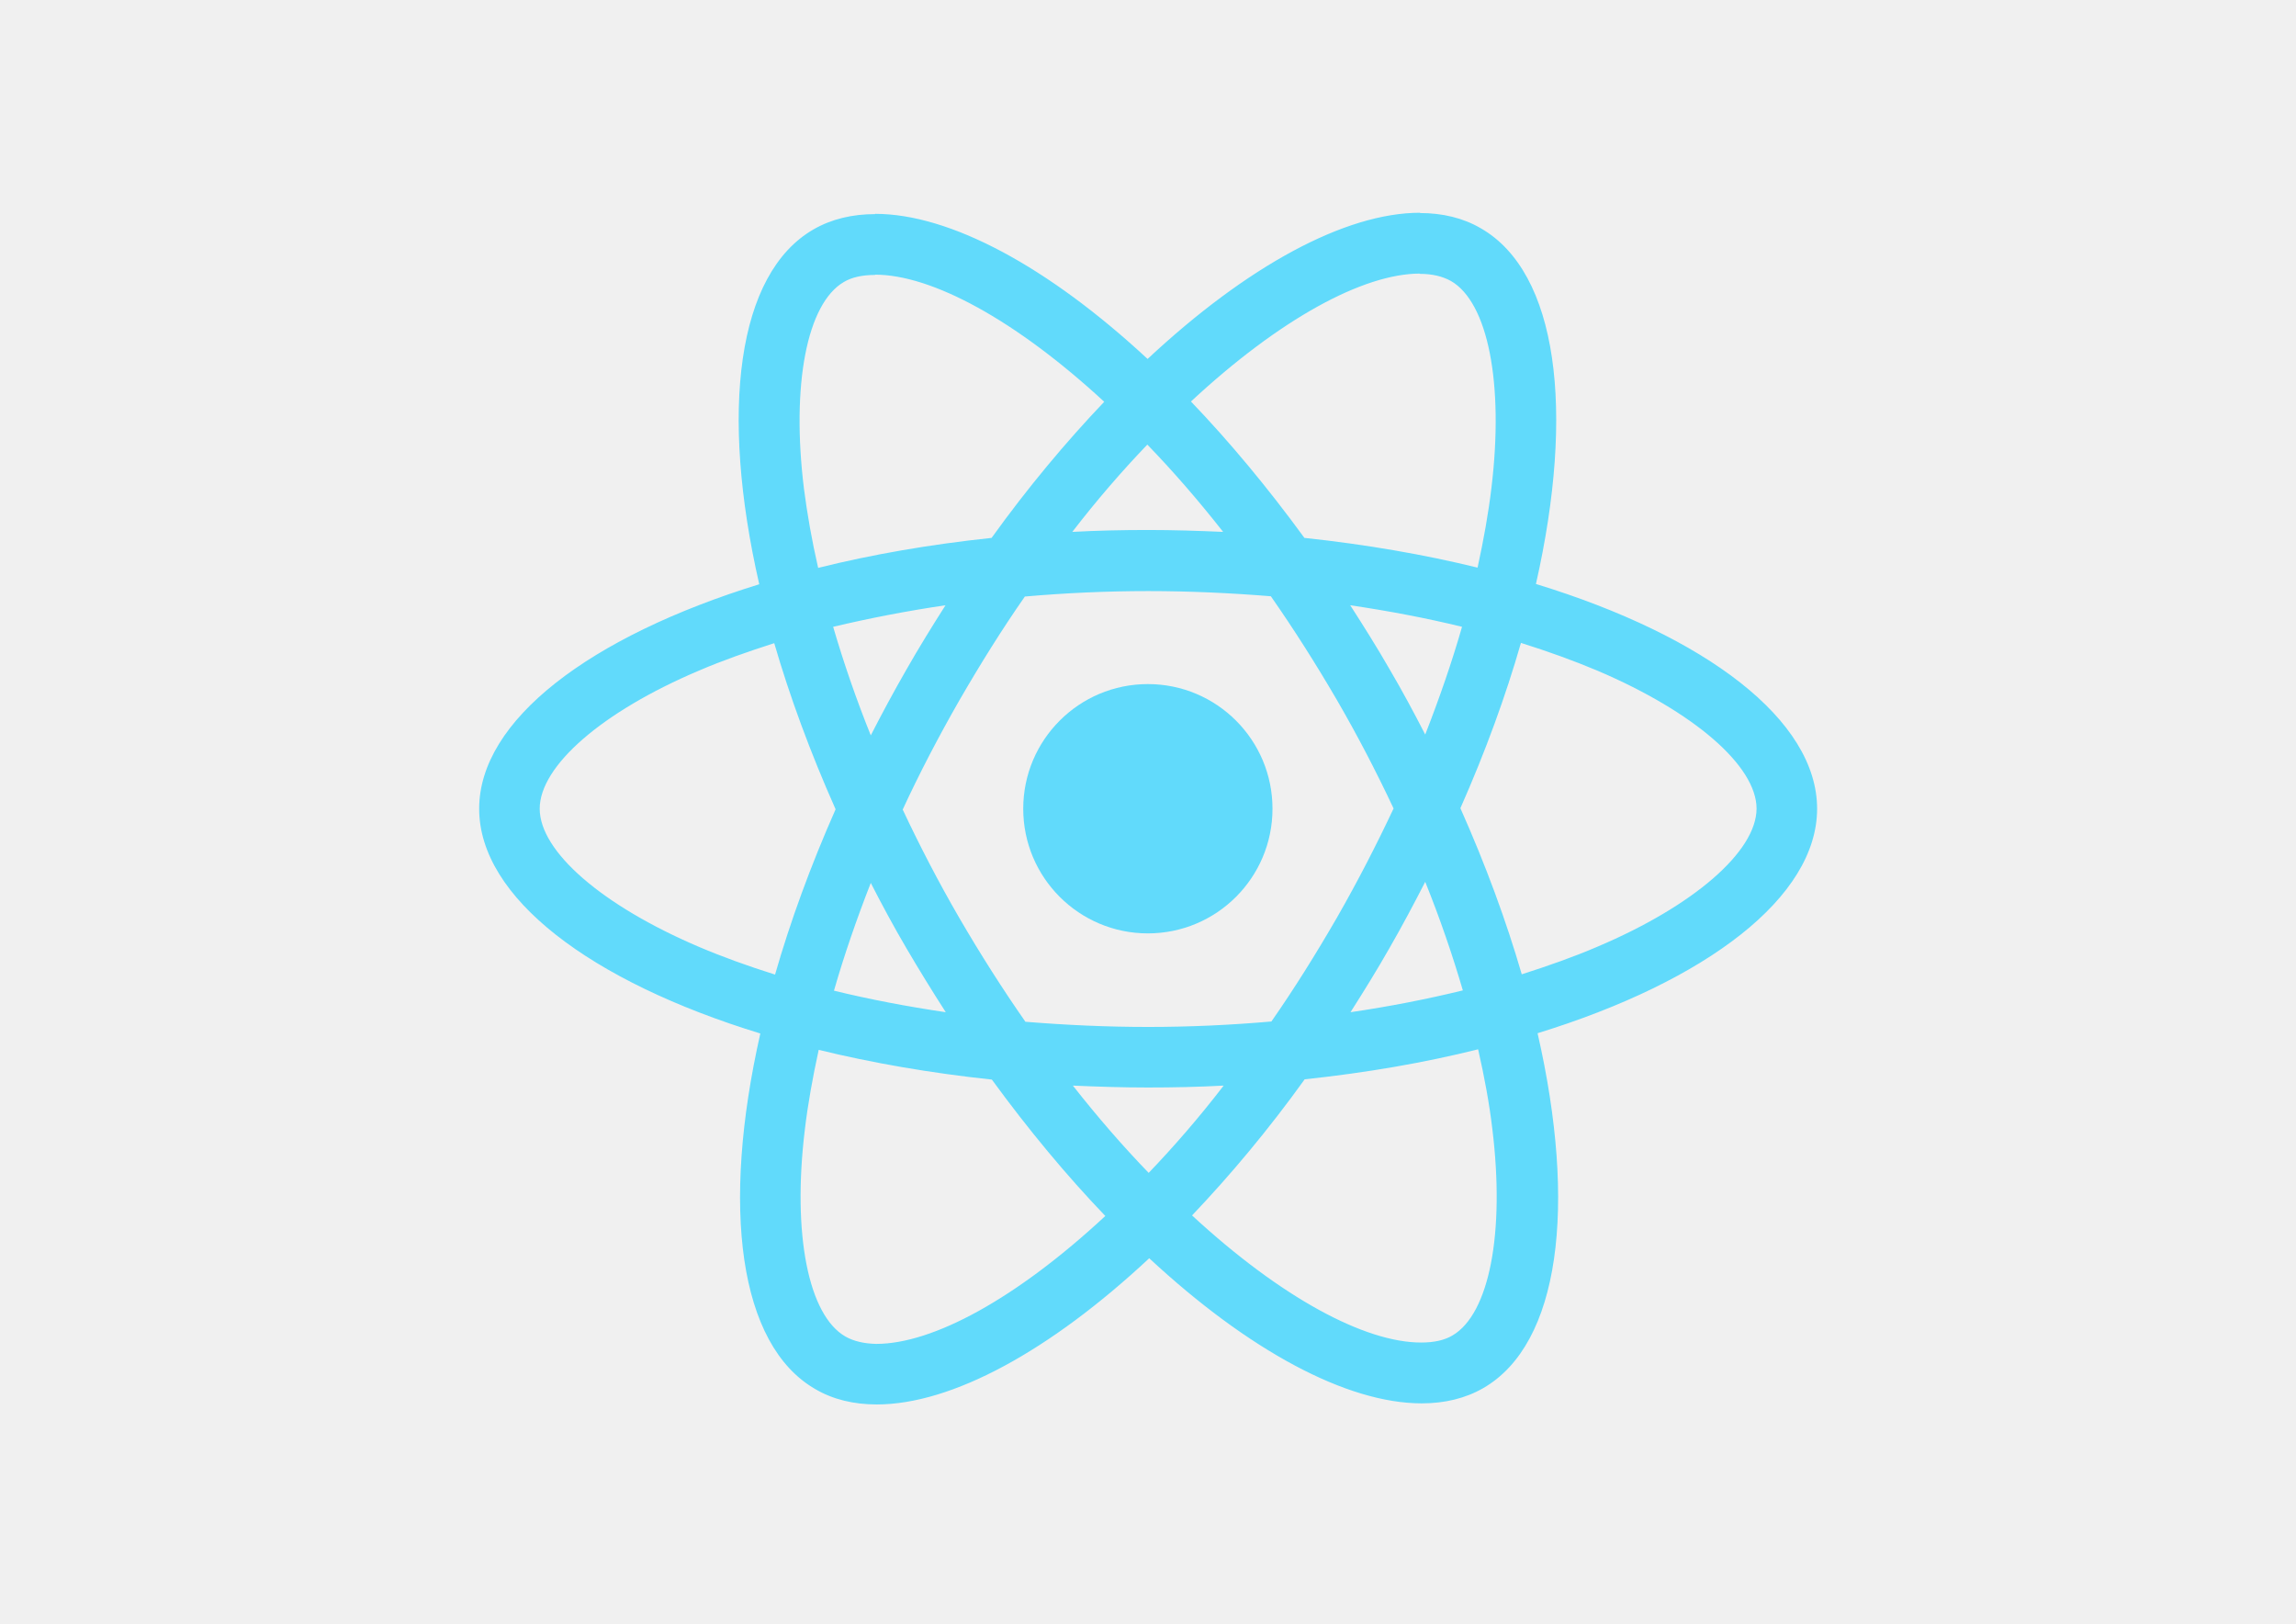
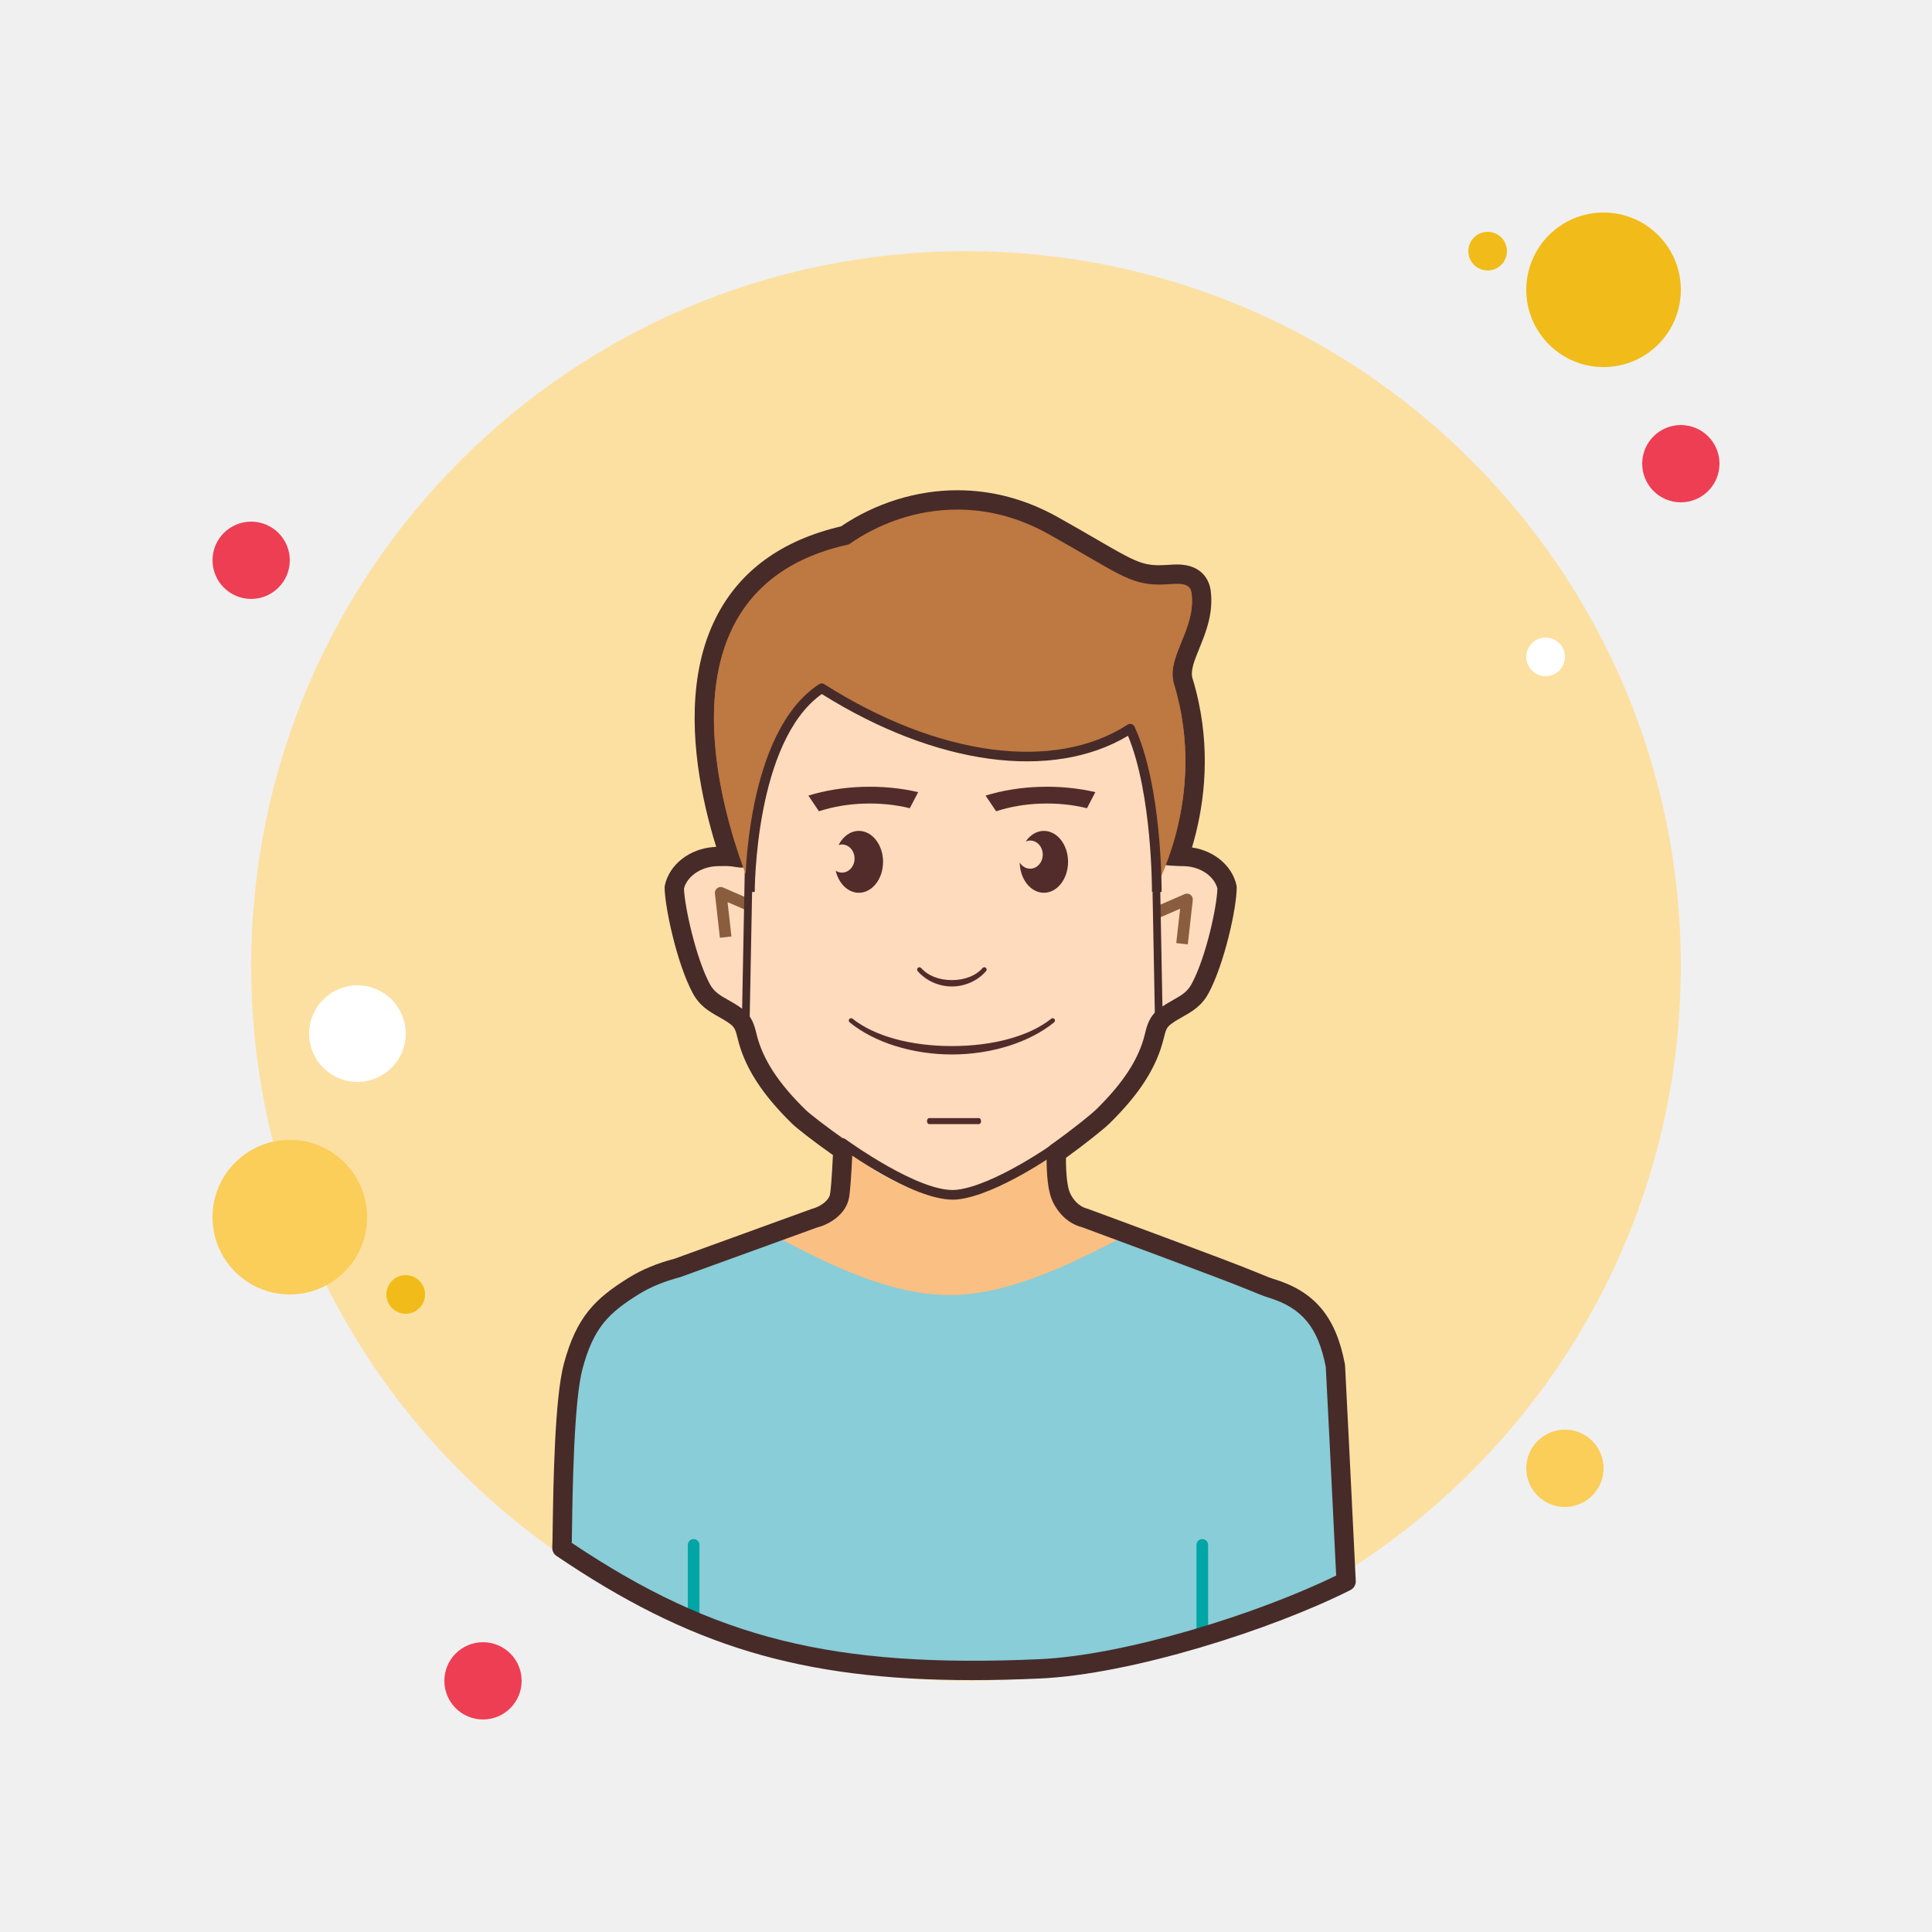
- <svg xmlns="http://www.w3.org/2000/svg" viewBox="0 0 841.9 595.3">
-   <g fill="#61DAFB">
-     <path d="M666.3 296.5c0-32.5-40.7-63.3-103.1-82.4 14.4-63.6 8-114.2-20.2-130.4-6.5-3.8-14.1-5.6-22.4-5.6v22.3c4.6 0 8.3.9 11.4 2.6 13.6 7.8 19.5 37.5 14.9 75.7-1.1 9.4-2.9 19.3-5.1 29.4-19.6-4.8-41-8.5-63.5-10.9-13.5-18.5-27.5-35.3-41.6-50 32.6-30.3 63.2-46.9 84-46.9V78c-27.5 0-63.5 19.6-99.9 53.6-36.4-33.8-72.4-53.2-99.9-53.2v22.3c20.7 0 51.4 16.5 84 46.6-14 14.7-28 31.4-41.3 49.9-22.6 2.4-44 6.1-63.6 11-2.3-10-4-19.7-5.2-29-4.7-38.2 1.1-67.9 14.6-75.8 3-1.8 6.9-2.6 11.5-2.6V78.5c-8.4 0-16 1.8-22.6 5.6-28.1 16.2-34.4 66.7-19.9 130.1-62.2 19.2-102.7 49.9-102.7 82.3 0 32.5 40.7 63.3 103.1 82.4-14.4 63.6-8 114.2 20.2 130.4 6.5 3.8 14.1 5.6 22.5 5.6 27.5 0 63.5-19.6 99.9-53.6 36.4 33.8 72.4 53.2 99.9 53.2 8.4 0 16-1.8 22.6-5.6 28.1-16.2 34.4-66.7 19.9-130.1 62-19.1 102.5-49.9 102.5-82.3zm-130.2-66.7c-3.7 12.9-8.3 26.2-13.5 39.5-4.1-8-8.4-16-13.1-24-4.6-8-9.5-15.8-14.4-23.4 14.2 2.1 27.9 4.7 41 7.9zm-45.8 106.5c-7.8 13.5-15.8 26.3-24.1 38.2-14.9 1.3-30 2-45.2 2-15.1 0-30.2-.7-45-1.9-8.3-11.9-16.4-24.6-24.2-38-7.6-13.1-14.5-26.4-20.8-39.8 6.2-13.4 13.2-26.8 20.7-39.9 7.8-13.5 15.8-26.3 24.1-38.2 14.9-1.3 30-2 45.2-2 15.1 0 30.2.7 45 1.9 8.3 11.9 16.4 24.6 24.2 38 7.6 13.1 14.5 26.4 20.8 39.8-6.3 13.4-13.2 26.8-20.7 39.9zm32.3-13c5.4 13.4 10 26.8 13.8 39.8-13.1 3.2-26.9 5.9-41.2 8 4.9-7.7 9.8-15.6 14.4-23.7 4.6-8 8.9-16.1 13-24.1zM421.2 430c-9.3-9.6-18.6-20.3-27.8-32 9 .4 18.2.7 27.5.7 9.4 0 18.7-.2 27.8-.7-9 11.7-18.3 22.4-27.5 32zm-74.4-58.9c-14.2-2.1-27.9-4.7-41-7.9 3.7-12.9 8.3-26.2 13.5-39.5 4.1 8 8.4 16 13.1 24 4.7 8 9.5 15.8 14.4 23.4zM420.7 163c9.3 9.6 18.6 20.3 27.8 32-9-.4-18.2-.7-27.5-.7-9.4 0-18.7.2-27.8.7 9-11.7 18.3-22.4 27.5-32zm-74 58.9c-4.9 7.7-9.8 15.6-14.4 23.7-4.6 8-8.9 16-13 24-5.4-13.4-10-26.8-13.8-39.8 13.1-3.1 26.9-5.8 41.2-7.9zm-90.5 125.2c-35.4-15.1-58.3-34.9-58.3-50.6 0-15.7 22.9-35.6 58.3-50.6 8.6-3.7 18-7 27.7-10.1 5.7 19.6 13.2 40 22.5 60.9-9.2 20.8-16.6 41.1-22.2 60.6-9.9-3.1-19.3-6.5-28-10.2zM310 490c-13.6-7.8-19.5-37.5-14.9-75.7 1.1-9.4 2.9-19.3 5.1-29.4 19.6 4.8 41 8.5 63.5 10.9 13.5 18.5 27.5 35.3 41.6 50-32.6 30.3-63.2 46.9-84 46.9-4.5-.1-8.3-1-11.3-2.7zm237.2-76.2c4.7 38.2-1.1 67.9-14.6 75.8-3 1.8-6.9 2.6-11.5 2.6-20.7 0-51.4-16.5-84-46.6 14-14.7 28-31.4 41.3-49.9 22.6-2.4 44-6.1 63.6-11 2.3 10.1 4.1 19.8 5.2 29.1zm38.5-66.7c-8.6 3.7-18 7-27.7 10.1-5.7-19.6-13.2-40-22.5-60.9 9.2-20.8 16.6-41.1 22.2-60.6 9.9 3.1 19.3 6.5 28.1 10.2 35.4 15.1 58.3 34.9 58.3 50.6-.1 15.7-23 35.6-58.4 50.6zM320.8 78.4z" />
-     <circle cx="420.9" cy="296.5" r="45.7" />
-     <path d="M520.5 78.1z" />
+ <svg xmlns="http://www.w3.org/2000/svg" viewBox="0 0 100 100" width="100px" height="100px">
+   <circle cx="13" cy="29" r="2" fill="#ee3e54" />
+   <circle cx="77" cy="13" r="1" fill="#f1bc19" />
+   <circle cx="50" cy="50" r="37" fill="#fce0a2" />
+   <circle cx="83" cy="15" r="4" fill="#f1bc19" />
+   <circle cx="87" cy="24" r="2" fill="#ee3e54" />
+   <circle cx="81" cy="76" r="2" fill="#fbcd59" />
+   <circle cx="15" cy="63" r="4" fill="#fbcd59" />
+   <circle cx="25" cy="87" r="2" fill="#ee3e54" />
+   <circle cx="18.5" cy="53.5" r="2.5" fill="#fff" />
+   <circle cx="21" cy="67" r="1" fill="#f1bc19" />
+   <circle cx="80" cy="34" r="1" fill="#fff" />
+   <g>
+     <path fill="#fabf82" d="M69.121,70.526c-0.405-2.146-1.28-3.403-3.342-4.026c-0.09-0.027-0.21-0.071-0.345-0.123 c-0.156-0.068-0.354-0.148-0.586-0.238c-1.249-0.528-8.673-3.267-8.673-3.267c-0.612-0.155-1.01-0.591-1.24-1.082 c-0.38-0.811-0.233-2.914-0.233-2.914s-3.104,1.062-5.041,1.424c-1.9,0.185-5.983-2.272-5.983-2.272s-0.096,3.037-0.225,3.712 c-0.102,0.53-0.672,0.978-1.284,1.133l-7.124,2.583c-0.788,0.206-1.544,0.5-2.209,0.911c-1.793,1.107-2.701,2.769-3.163,4.16 c0,0-0.469,3.316-0.45,3.435c-0.044,0.464-0.09,0.975-0.137,1.512c7.764,5.257,14,6.73,24.699,6.262 c4.861-0.213,12.099-2.613,15.891-4.527C69.475,72.984,69.121,70.526,69.121,70.526z" />
+     <path fill="#88cdd7" d="M65.779,66.541c-0.09-0.027-0.21-0.071-0.345-0.123c-0.156-0.068-0.354-0.148-0.586-0.238 c-0.773-0.327-3.905-1.498-6.184-2.345l-0.107-0.028c-2.516,1.29-6.096,3.226-9.384,3.226c-3.288,0-6.585-1.75-9.384-3.226 l-0.314,0.083l-4.431,1.607c-0.788,0.206-1.544,0.5-2.209,0.911c-1.793,1.107-2.701,2.769-3.163,4.16c0,0-0.469,3.316-0.45,3.435 c-0.044,0.464-0.09,5.444-0.137,5.981c7.764,5.257,14,6.73,24.699,6.262c4.861-0.213,12.099-2.613,15.891-4.527 c-0.201-4.224-0.554-11.151-0.554-11.151C68.716,68.421,67.841,67.164,65.779,66.541z" />
+     <path fill="#be7841" d="M38.536,46.356c-0.158-0.347-3.837-8.559-1.042-14.144c1.158-2.313,3.257-3.827,6.241-4.502 c1.718-1.184,3.779-1.835,5.816-1.835c1.709,0,3.369,0.442,4.934,1.315c0.83,0.463,1.501,0.854,2.064,1.181 c1.782,1.037,2.383,1.386,3.443,1.386c0.117,0,0.24-0.004,0.37-0.012l0.129-0.008c0.151-0.01,0.3-0.019,0.44-0.019 c0.925,0,1.184,0.492,1.239,0.905c0.139,1.044-0.228,1.945-0.551,2.739c-0.292,0.716-0.543,1.333-0.373,1.893 c1.838,6.037-1.011,10.945-1.133,11.151l-0.942,1.586l0.012-1.845c0-0.049,0.016-4.724-1.094-7.714 c-1.42,0.793-3.144,1.209-5.026,1.209c-3.247,0-6.837-1.185-10.403-3.43c-3.17,2.491-3.168,9.86-3.168,9.936l0.013,2.335 L38.536,46.356z" />
+     <path fill="#472b29" d="M49.551,26.375c1.512,0,3.109,0.37,4.69,1.251c3.534,1.971,4.19,2.63,5.75,2.63 c0.127,0,0.259-0.004,0.4-0.013c0.184-0.011,0.369-0.026,0.539-0.026c0.384,0,0.692,0.079,0.744,0.47 c0.245,1.842-1.346,3.266-0.906,4.711c1.795,5.895-1.085,10.75-1.085,10.75s0.035-5.382-1.354-8.449 c-1.433,0.946-3.231,1.44-5.267,1.44c-3.077,0-6.698-1.13-10.42-3.534c-3.694,2.458-3.65,10.543-3.65,10.543 s-6.996-15.36,4.949-17.971C45.458,27.108,47.421,26.375,49.551,26.375 M49.551,25.375 C49.551,25.375,49.551,25.375,49.551,25.375c-2.106,0-4.235,0.663-6.02,1.87c-3.087,0.72-5.268,2.315-6.484,4.744 c-2.901,5.796,0.872,14.219,1.034,14.575l1.93,4.238l-0.02-4.657c-0.009-1.965,0.479-7.202,2.717-9.315 c3.542,2.169,7.109,3.312,10.354,3.312c1.741,0,3.355-0.343,4.74-1c0.896,2.894,0.881,6.956,0.881,7.002l-0.024,3.692 l1.884-3.176c0.127-0.214,3.083-5.306,1.181-11.552c-0.119-0.389,0.102-0.931,0.357-1.558c0.33-0.81,0.74-1.818,0.583-2.994 c-0.042-0.314-0.29-1.339-1.735-1.339c-0.15,0-0.309,0.01-0.471,0.02l-0.127,0.008c-0.12,0.007-0.233,0.011-0.341,0.011 c-0.891,0-1.358-0.252-3.191-1.318c-0.564-0.328-1.239-0.72-2.072-1.185C53.088,25.839,51.347,25.375,49.551,25.375 L49.551,25.375L49.551,25.375z" />
+     <path fill="#00a5a5" d="M35.903,84.213c-0.166,0-0.3-0.134-0.3-0.3v-3.95c0-0.166,0.134-0.3,0.3-0.3s0.3,0.134,0.3,0.3 v3.95C36.203,84.079,36.069,84.213,35.903,84.213z" />
+     <path fill="#00a5a5" d="M62.231,84.908c-0.166,0-0.3-0.134-0.3-0.3v-4.645c0-0.166,0.134-0.3,0.3-0.3s0.3,0.134,0.3,0.3 v4.645C62.531,84.774,62.397,84.908,62.231,84.908z" />
+     <path fill="#fddbbc" d="M61.418,44c-0.117-0.008-0.236-0.009-0.36-0.009c-0.965-0.047-0.883,0.317-0.839-0.28 c0.078-1.06-0.427-5.34-0.427-5.557c0-4.456-4.653-8.091-10.466-8.292v-0.013c-0.039,0.001-0.077,0.006-0.117,0.007 c-0.039-0.001-0.077-0.006-0.117-0.007v0.013c-5.814,0.202-10.466,3.836-10.466,8.292c0,0.217-0.148,4.517-0.07,5.578 c0.044,0.597-0.231,0.212-1.196,0.259c-0.124,0-0.243,0.001-0.36,0.009c-1.058,0.071-1.914,0.744-2.097,1.578 c0.13,0.079,0.611,3.731,1.391,5.17c0.436,0.803,1.116,0.915,1.815,1.434c0.387,0.287,0.462,0.612,0.568,1.041 c0.392,1.59,1.481,2.942,2.674,4.096c0.589,0.57,4.499,4.738,7.858,4.527c3.375-0.127,7.269-3.957,7.858-4.527 c1.193-1.154,2.282-2.506,2.674-4.096c0.106-0.43,0.18-0.754,0.568-1.041c0.699-0.519,1.379-0.63,1.815-1.434 c0.78-1.439,1.262-5.091,1.391-5.17C63.332,44.744,62.476,44.07,61.418,44z" />
+     <path fill="#512c2b" d="M49.269,51.059c0.683,0,1.345-0.298,1.771-0.797c0.043-0.05,0.037-0.126-0.013-0.169l0,0 c-0.05-0.043-0.125-0.038-0.169,0.012c-0.347,0.397-0.927,0.625-1.589,0.625c-0.663,0-1.242-0.228-1.589-0.625 c-0.024-0.027-0.057-0.041-0.091-0.041c-0.028,0-0.056,0.01-0.078,0.029c-0.05,0.043-0.056,0.119-0.013,0.169 C47.924,50.761,48.586,51.059,49.269,51.059z" />
+     <path fill="#512c2b" d="M47.091,41.833l0.433-0.832c-1.832-0.429-3.941-0.361-5.682,0.179l0.546,0.811 C43.819,41.519,45.579,41.459,47.091,41.833z" />
+     <path fill="#512c2b" d="M56.262,41.833l0.433-0.832c-1.832-0.429-3.941-0.361-5.682,0.179l0.546,0.811 C52.991,41.519,54.751,41.459,56.262,41.833z" />
+     <path fill="#512c2b" d="M44.454,43.007c-0.44,0-0.826,0.291-1.049,0.731c0.056-0.017,0.113-0.029,0.174-0.029 c0.361,0,0.653,0.327,0.653,0.729c0,0.403-0.293,0.729-0.653,0.729c-0.118,0-0.227-0.038-0.323-0.099 c0.154,0.661,0.632,1.142,1.199,1.142c0.691,0,1.252-0.717,1.252-1.602C45.706,43.725,45.145,43.007,44.454,43.007z" />
+     <path fill="#512c2b" d="M54.031,43.007c-0.376,0-0.712,0.213-0.941,0.548c0.072-0.03,0.149-0.049,0.23-0.049 c0.361,0,0.653,0.327,0.653,0.729c0,0.403-0.293,0.729-0.653,0.729c-0.224,0-0.421-0.126-0.539-0.318 c0.016,0.867,0.569,1.563,1.25,1.563c0.691,0,1.252-0.717,1.252-1.602C55.282,43.725,54.722,43.007,54.031,43.007z" />
+     <path fill="#512c2b" d="M54.562,52.915c0.051-0.042,0.059-0.117,0.018-0.168l0,0c-0.041-0.051-0.117-0.06-0.169-0.018 c-1.128,0.899-3.002,1.415-5.141,1.415s-4.013-0.516-5.142-1.416c-0.022-0.018-0.048-0.026-0.075-0.026 c-0.035,0-0.07,0.015-0.094,0.045c-0.041,0.051-0.034,0.127,0.017,0.169c1.274,1.041,3.253,1.663,5.293,1.663 C51.309,54.578,53.287,53.957,54.562,52.915z" />
+     <path fill="#512c2b" d="M50.666,58.185c0.062,0,0.114-0.072,0.114-0.157c0-0.085-0.052-0.157-0.114-0.157h-2.571 c-0.062,0-0.114,0.072-0.114,0.157c0,0.085,0.052,0.157,0.114,0.157H50.666z" />
+     <path fill="#472b29" d="M50.321,86.962c-8.906,0-14.653-1.781-21.517-6.428c-0.15-0.102-0.233-0.276-0.218-0.457 c0.009-0.108,0.014-0.475,0.021-1.006c0.033-2.182,0.1-6.721,0.582-8.497c0.654-2.417,1.612-3.362,3.382-4.455 c0.662-0.409,1.451-0.734,2.345-0.969l7.08-2.569c0.503-0.13,0.906-0.457,0.963-0.757c0.029-0.148,0.085-0.61,0.153-2.038 c-1.03-0.729-1.869-1.385-2.112-1.623c-1.561-1.526-2.454-2.918-2.811-4.381c-0.109-0.447-0.156-0.602-0.382-0.771 c-0.207-0.156-0.414-0.271-0.61-0.382c-0.483-0.272-0.982-0.555-1.345-1.232c-0.838-1.564-1.451-4.521-1.451-5.464 c0-0.036,0.004-0.071,0.011-0.106c0.235-1.085,1.285-1.903,2.552-1.988c0.127-0.008,0.259-0.012,0.395-0.01 c0.271-0.013,0.501,0.006,0.683,0.031c-0.036-1.206,0.036-3.759,0.068-4.913c0.008-0.289,0.014-0.479,0.014-0.521 c0-4.739,4.753-8.624,10.84-8.881c0.045-0.013,0.087-0.02,0.139-0.018l0.104,0.5l0.02-0.495c0.041,0.001,0.078,0.002,0.12,0.009 c6.137,0.217,10.943,4.119,10.943,8.885c0.003,0.067,0.036,0.357,0.08,0.764c0.196,1.799,0.401,3.784,0.345,4.558l-0.005,0.063 c0.074,0.004,0.157,0.008,0.239,0.012l0.131,0.006c0.11,0,0.241,0,0.371,0.01c1.266,0.085,2.315,0.903,2.55,1.988 c0.007,0.035,0.011,0.07,0.011,0.105c0,1.089-0.65,3.97-1.45,5.464c-0.363,0.677-0.862,0.959-1.345,1.232 c-0.197,0.111-0.403,0.226-0.611,0.382c-0.226,0.17-0.273,0.326-0.376,0.751c-0.361,1.482-1.254,2.875-2.815,4.401 c-0.253,0.248-1.154,0.982-2.242,1.768c-0.002,0.858,0.075,1.53,0.213,1.825c0.141,0.3,0.413,0.684,0.911,0.811 c0.353,0.127,7.499,2.764,8.745,3.291c0.225,0.087,0.428,0.17,0.589,0.239c0.103,0.039,0.211,0.079,0.292,0.103 c2.124,0.642,3.227,1.961,3.689,4.412c0.004,0.022,0.007,0.045,0.008,0.067c0,0,0.354,6.927,0.554,11.152 c0.009,0.197-0.098,0.381-0.274,0.47c-4.043,2.041-11.346,4.373-16.094,4.58C52.59,86.934,51.431,86.962,50.321,86.962z M29.595,79.86c7.41,4.964,13.547,6.485,24.167,6.021c4.505-0.197,11.397-2.371,15.398-4.33 c-0.194-4.065-0.51-10.274-0.537-10.789c-0.396-2.064-1.236-3.077-2.989-3.607c-0.098-0.029-0.231-0.077-0.381-0.134 c-0.17-0.073-0.362-0.151-0.587-0.239c-1.238-0.523-8.591-3.236-8.665-3.264c-0.635-0.159-1.192-0.64-1.52-1.339 c-0.226-0.482-0.329-1.33-0.305-2.519c0.003-0.158,0.081-0.306,0.21-0.397c1.217-0.867,2.132-1.622,2.33-1.816 c1.421-1.39,2.228-2.63,2.538-3.903c0.114-0.472,0.228-0.94,0.753-1.334c0.245-0.184,0.487-0.322,0.719-0.453 c0.423-0.239,0.729-0.412,0.955-0.833c0.754-1.406,1.309-4.022,1.332-4.936c-0.163-0.618-0.838-1.099-1.63-1.152 c-0.106-0.008-0.212-0.006-0.324-0.008l-0.156-0.007c-0.551-0.026-0.828-0.039-1.042-0.283c-0.196-0.224-0.174-0.484-0.153-0.735 l0.011-0.128c0.054-0.749-0.213-3.199-0.342-4.377c-0.052-0.479-0.086-0.812-0.086-0.873c0-4.226-4.386-7.69-9.984-7.886 c-0.025,0-0.05-0.003-0.075-0.008c-0.021,0-0.038,0.002-0.037,0.001l-0.001-0.004c-0.028,0.006-0.057,0.01-0.086,0.011 c-5.599,0.196-9.984,3.66-9.984,7.886c0,0.043-0.005,0.245-0.014,0.549c-0.032,1.153-0.118,4.215-0.057,5.056 c0.012,0.158,0.036,0.487-0.209,0.712c-0.236,0.216-0.527,0.171-0.762,0.134c-0.177-0.028-0.396-0.063-0.699-0.048 c-0.137,0-0.244,0.001-0.348,0.008c-0.793,0.054-1.469,0.534-1.632,1.152c0.024,0.906,0.617,3.604,1.332,4.936 c0.226,0.422,0.532,0.595,0.955,0.833c0.232,0.131,0.474,0.27,0.719,0.453c0.524,0.393,0.638,0.86,0.748,1.312 c0.315,1.295,1.122,2.536,2.543,3.926c0.197,0.193,1.076,0.883,2.211,1.676c0.141,0.098,0.221,0.261,0.213,0.433 c-0.058,1.301-0.12,2.127-0.182,2.455c-0.154,0.801-0.94,1.343-1.652,1.523l-7.076,2.568c-0.842,0.223-1.54,0.51-2.117,0.866 c-1.605,0.991-2.369,1.747-2.943,3.866c-0.448,1.655-0.517,6.276-0.546,8.25C29.604,79.405,29.6,79.669,29.595,79.86z" />
+     <path fill="#895d3d" d="M61.48,48.881l-0.597-0.067l0.201-1.779l-1.011,0.438l-0.238-0.551l1.486-0.644 c0.098-0.042,0.211-0.029,0.297,0.034c0.086,0.063,0.132,0.168,0.12,0.275L61.48,48.881z" />
+     <path fill="#895d3d" d="M37.262,48.539l-0.258-2.294c-0.012-0.106,0.034-0.211,0.12-0.275 c0.085-0.063,0.2-0.077,0.297-0.034l1.486,0.644l-0.238,0.551l-1.011-0.438l0.201,1.779L37.262,48.539z" />
+     <path fill="#472b29" d="M38.602,52.98c-0.001,0-0.002,0-0.004,0c-0.11-0.002-0.198-0.094-0.196-0.204l0.165-8.647 c0.002-0.109,0.091-0.196,0.2-0.196c0.001,0,0.002,0,0.004,0c0.11,0.002,0.198,0.094,0.196,0.204l-0.165,8.647 C38.799,52.893,38.71,52.98,38.602,52.98z" />
+     <path fill="#472b29" d="M59.981,52.98c-0.109,0-0.198-0.087-0.2-0.196l-0.164-8.647c-0.002-0.11,0.086-0.202,0.196-0.204 c0.001,0,0.003,0,0.004,0c0.109,0,0.198,0.087,0.2,0.196l0.164,8.647c0.002,0.11-0.086,0.202-0.196,0.204 C59.983,52.98,59.982,52.98,59.981,52.98z" />
+     <path fill="#472b29" d="M49.321,62.094c-2.123,0-5.698-2.612-5.855-2.728c-0.111-0.082-0.135-0.238-0.053-0.349 c0.083-0.112,0.24-0.135,0.349-0.053c0.039,0.028,3.888,2.833,5.76,2.619c1.915-0.217,4.982-2.378,5.013-2.4 c0.112-0.079,0.268-0.054,0.349,0.06c0.08,0.113,0.053,0.269-0.06,0.349c-0.13,0.092-3.202,2.256-5.245,2.489 C49.495,62.09,49.409,62.094,49.321,62.094z" />
+     <path fill="#be7841" d="M61.673,30.75c-0.075-0.565-0.683-0.48-1.283-0.444c-1.872,0.111-2.329-0.486-6.15-2.617 c-3.808-2.124-7.704-1.277-10.301,0.551c-11.945,2.611-4.949,17.971-4.949,17.971s-0.044-8.085,3.65-10.543 c6.186,3.996,12.088,4.47,15.687,2.094c1.389,3.067,1.354,8.449,1.354,8.449s2.88-4.855,1.085-10.75 C60.327,34.016,61.918,32.591,61.673,30.75L61.673,30.75z" />
+     <g>
+       <path fill="#472b29" d="M60.125,46.169l-0.5-0.003c0-0.052,0.017-5.064-1.241-8.082c-3.925,2.35-9.95,1.536-15.848-2.161 c-3.471,2.459-3.471,10.164-3.47,10.243l-0.5,0.003c-0.002-0.336-0.001-8.25,3.828-10.754c0.082-0.053,0.188-0.054,0.271-0.001 c5.901,3.745,11.916,4.547,15.696,2.095c0.062-0.039,0.137-0.05,0.206-0.03c0.07,0.021,0.127,0.07,0.158,0.136 C60.144,40.697,60.126,45.948,60.125,46.169z" />
+     </g>
  </g>
</svg>
